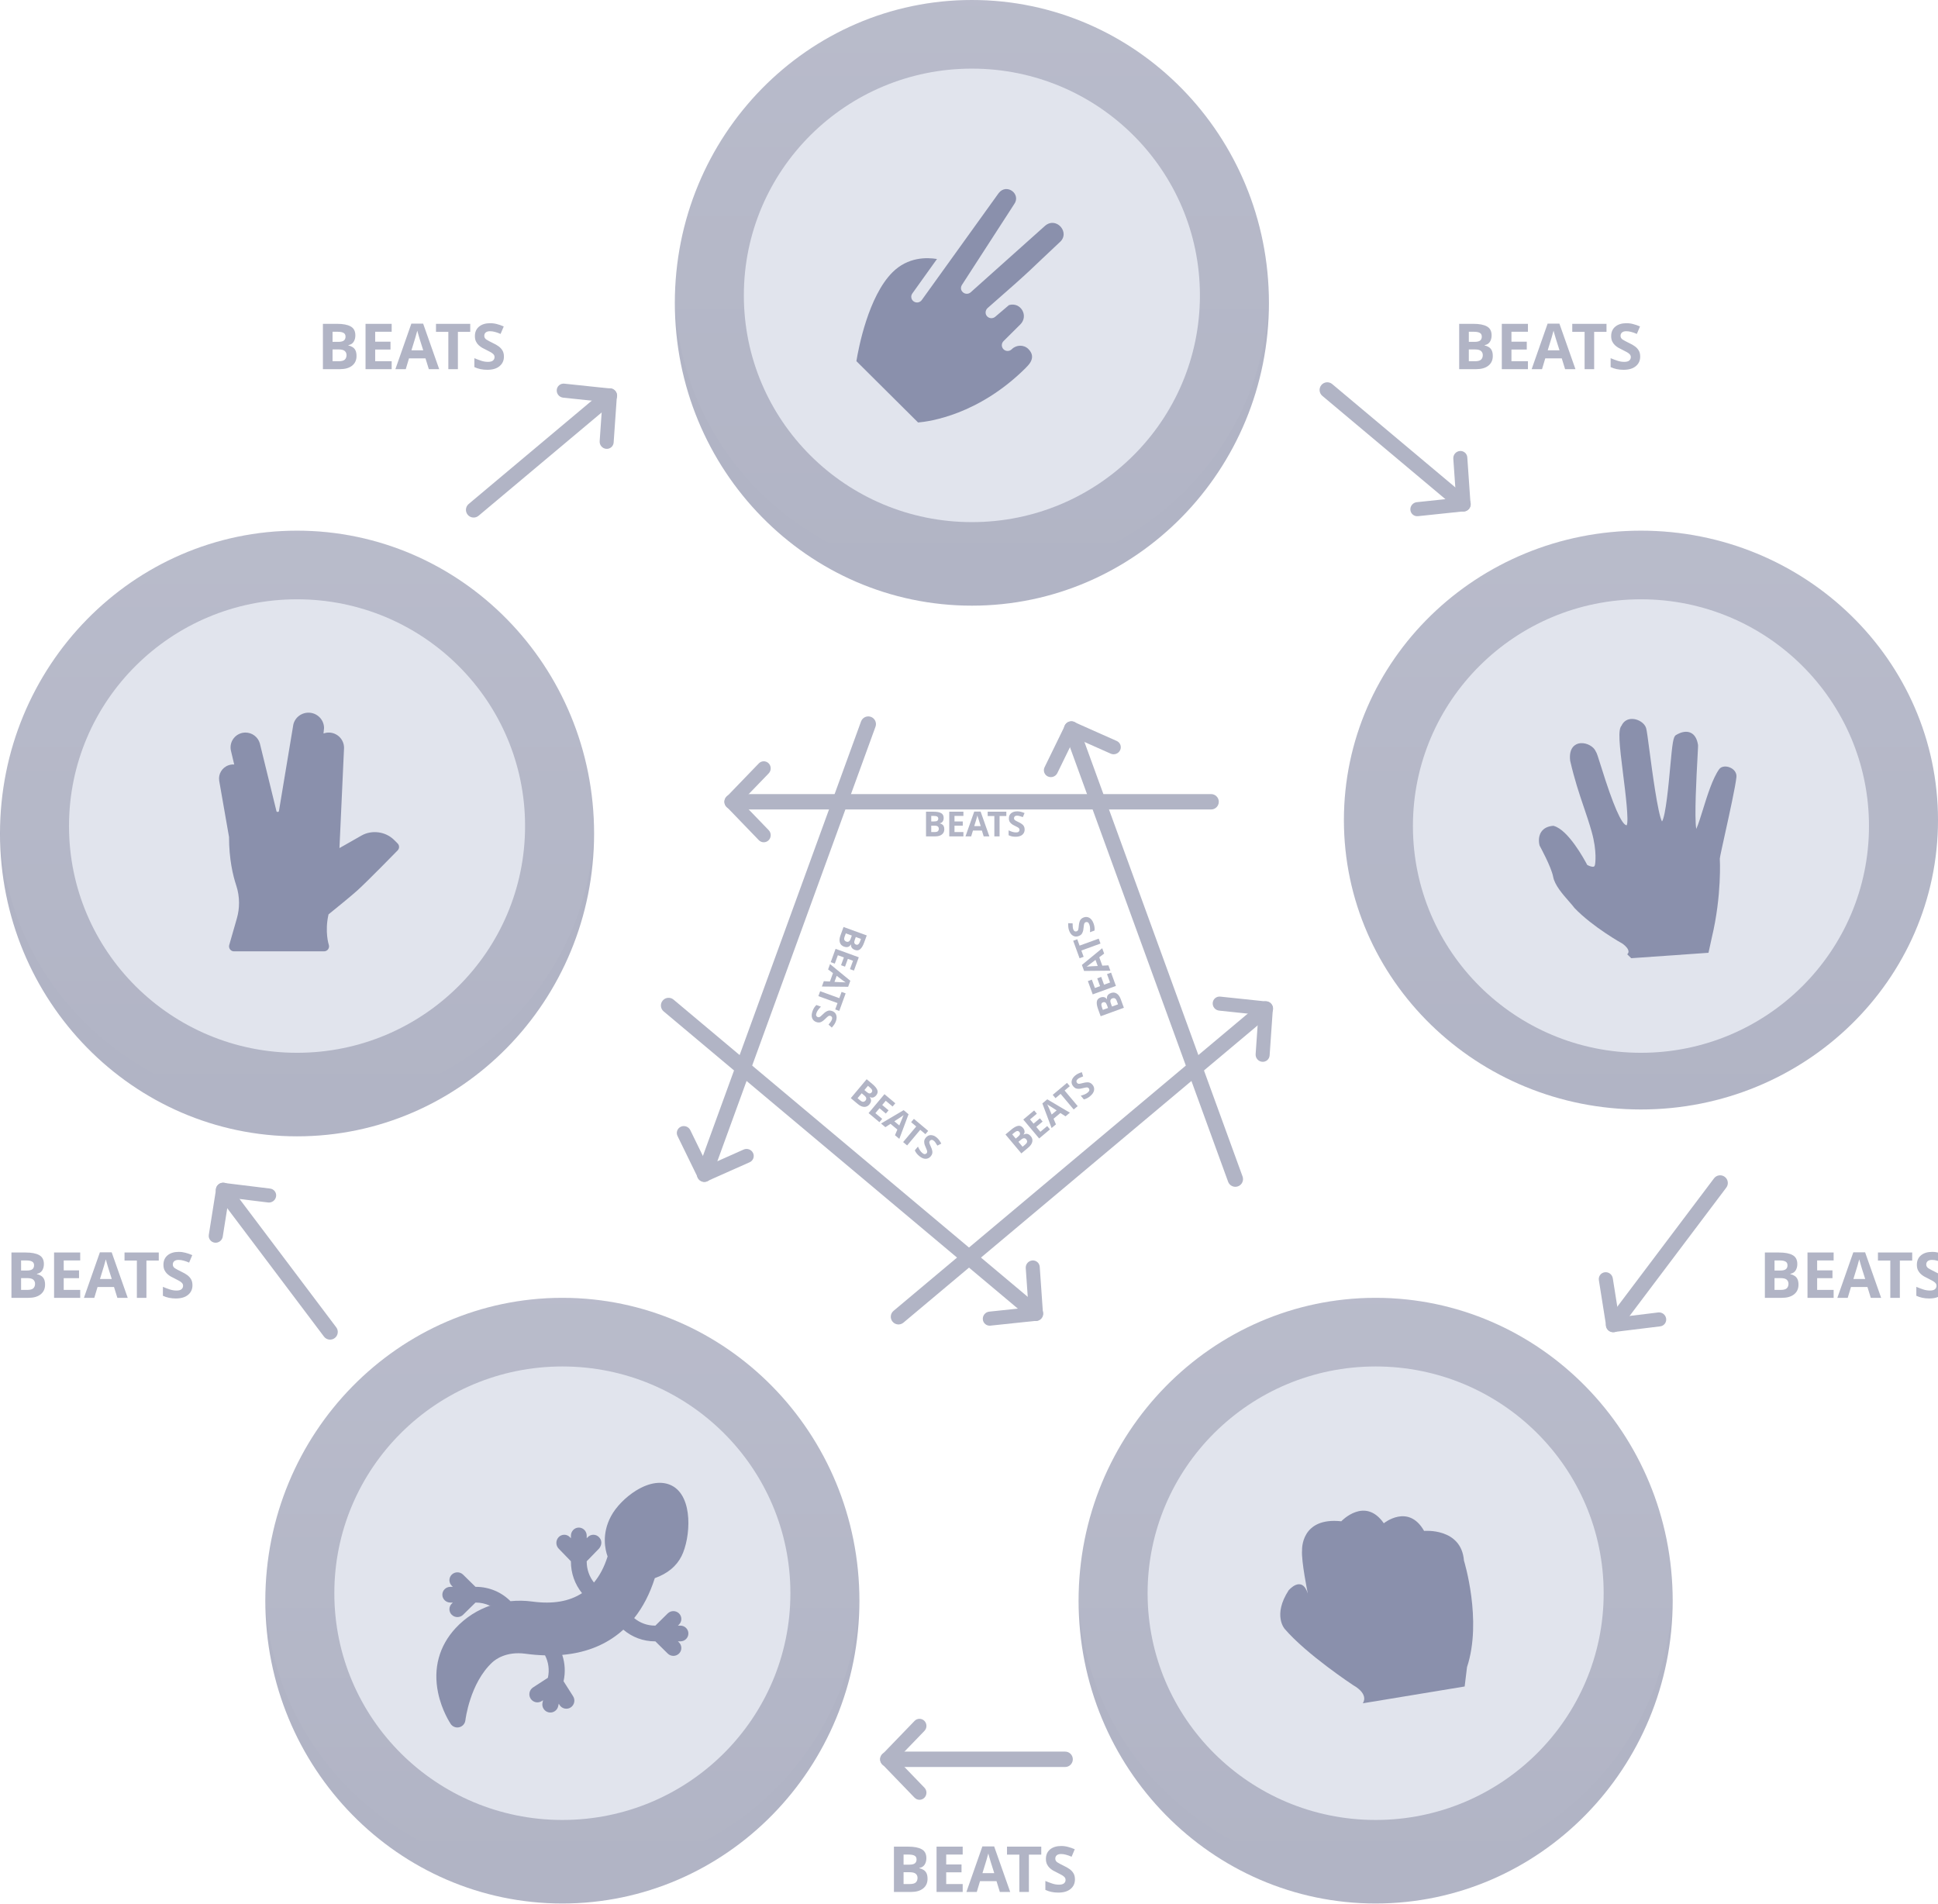
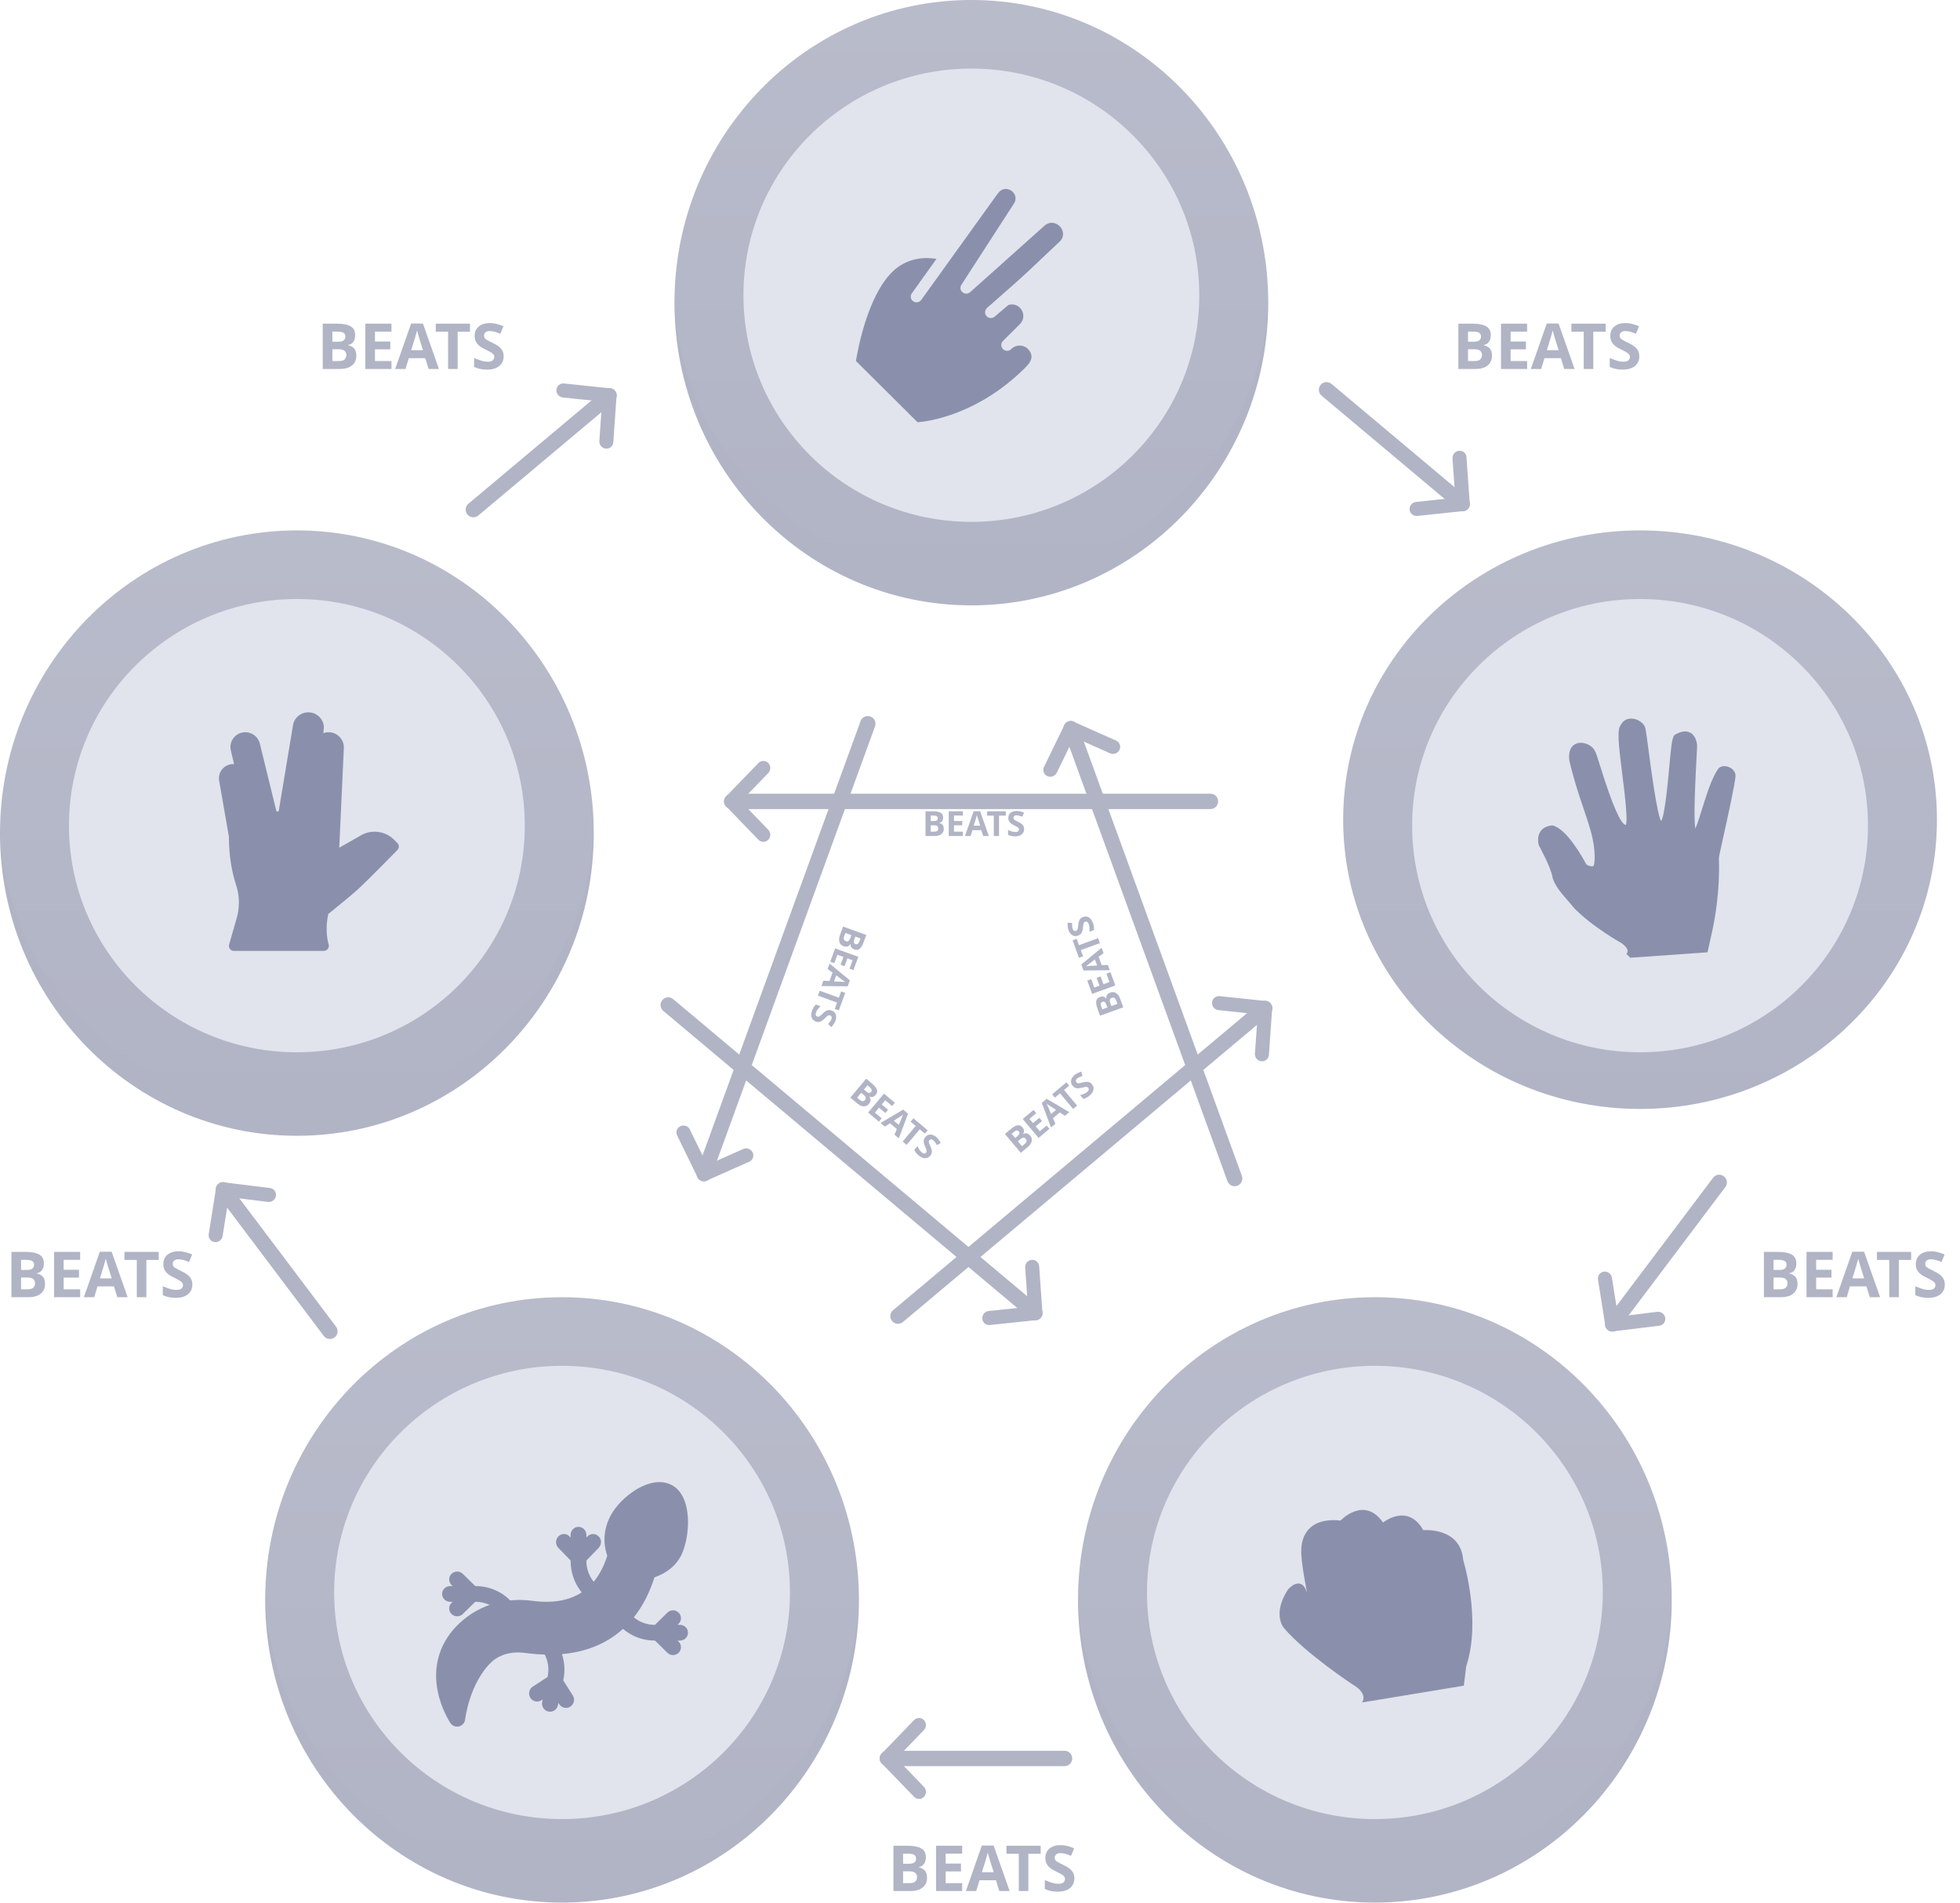
- <svg xmlns="http://www.w3.org/2000/svg" width="336" height="330">
+ <svg xmlns="http://www.w3.org/2000/svg" width="340" height="330">
  <defs>
    <linearGradient id="a" x1="50%" x2="50%" y1="0%" y2="100%">
      <stop offset="0%" stop-color="#FFF" stop-opacity=".097" />
      <stop offset="100%" stop-color="#FFF" stop-opacity="0" />
    </linearGradient>
  </defs>
  <g fill="none" fill-rule="evenodd">
    <g transform="translate(233 92)">
      <ellipse cx="51.5" cy="50.172" fill="#B1B4C5" rx="51.5" ry="50.172" />
      <ellipse cx="51.5" cy="50.172" fill="url(#a)" rx="51.5" ry="50.172" />
      <g transform="translate(11.965 11.897)">
        <ellipse cx="39.535" cy="39.31" fill="#E1E4ED" rx="39.535" ry="39.31" />
        <path fill="#8A90AC" fill-rule="nonzero" d="M54.896 29.133a2.078 2.078 0 00-.874-.14c-.405.028-.732.192-.925.46-1.14 1.595-2.074 4.607-2.827 7.028-.345 1.119-.81 2.616-1.145 3.327-.35-1.991.045-9.287.199-12.096l.002-.046c.107-1.952.121-2.294.098-2.444-.17-1.07-.599-1.774-1.278-2.088-.686-.32-1.577-.178-2.537.399-.481.29-.614 1.288-1.028 5.81l-.001.02c-.228 2.485-.751 8.206-1.395 9.159-.727-1.333-1.728-8.907-2.16-12.185-.301-2.296-.477-3.614-.596-4.012-.249-.834-1.3-1.544-2.34-1.583-.867-.043-1.578.397-1.917 1.162-.635.705-.41 3.045.29 8.586.335 2.637 1.024 8.084.59 8.695-.865-.094-2.35-3.506-4.414-10.144-.58-1.86-.759-2.418-.937-2.663-.35-.853-1.542-1.51-2.61-1.436-.092.006-.18.018-.268.035-.56.11-1.836.625-1.564 2.998.754 3.29 1.573 5.705 2.367 8.05l.016.046c.476 1.404.925 2.731 1.343 4.204.984 3.476.601 5.633.596 5.658-.032.222-.1.357-.204.405a.396.396 0 01-.139.031c-.311.022-.78-.185-1.02-.319-.551-1.051-3.293-6.062-5.778-6.757l-.09-.026-.09.008c-.911.086-1.581.43-1.991 1.023-.649.937-.38 2.13-.315 2.369l.036.086c.02.036 2.013 3.664 2.322 5.352.266 1.447 1.642 3.015 2.748 4.275l.046.051c.36.413.672.769.917 1.099 3.21 3.343 8.287 6.156 8.328 6.179.633.466.985.917 1.023 1.306a.566.566 0 01-.114.41l-.11.116.702.681 13.392-.94.571-2.613c1.766-7.38 1.397-13.672 1.391-13.714.007-.232.502-2.47.9-4.28l.011-.046c.794-3.603 1.78-8.087 1.97-9.793.082-.73-.386-1.399-1.19-1.703z" />
      </g>
    </g>
    <g transform="translate(0 92)">
      <ellipse cx="51.5" cy="52.5" fill="#B1B4C5" rx="51.5" ry="52.5" />
      <ellipse cx="51.5" cy="50.172" fill="url(#a)" rx="51.5" ry="50.172" />
      <g transform="translate(11.965 11.897)">
        <ellipse cx="39.535" cy="39.31" fill="#E1E4ED" rx="39.535" ry="39.31" />
        <path fill="#8A90AC" fill-rule="nonzero" d="M56.968 42.321l-.613-.61c-1.465-1.456-3.86-1.774-5.647-.752l-3.82 2.17.797-17.382a2.654 2.654 0 00-2.659-2.644c-.317 0-.621.056-.904.158l.095-.933c0-1.474-1.211-2.673-2.698-2.673-1.375 0-2.528 1.025-2.674 2.34l-2.45 14.721c-.032.2-.381.18-.418.054l-2.895-11.802a2.598 2.598 0 00-2.487-1.865c-.794 0-1.533.356-2.027.975a2.546 2.546 0 00-.49 2.186l.563 2.376a2.376 2.376 0 00-.949.12 2.445 2.445 0 00-1.652 2.708l1.703 9.739c0 3.842.678 6.685 1.246 8.392.324.974.488 1.999.488 3.045 0 .911-.127 1.818-.38 2.693l-1.32 4.599a.863.863 0 00.833 1.098h15.607a.866.866 0 00.823-1.135c-.009-.022-.734-2.248-.048-5.276.87-.703 3.917-3.166 5.011-4.16 1.809-1.642 6.764-6.716 6.974-6.932a.858.858 0 00-.009-1.21z" />
      </g>
    </g>
    <g transform="translate(117)">
      <ellipse cx="51.5" cy="52.5" fill="#B1B4C5" rx="51.5" ry="52.5" />
      <ellipse cx="51.5" cy="50.172" fill="url(#a)" rx="51.5" ry="50.172" />
      <g transform="translate(11.965 11.897)">
        <ellipse cx="39.535" cy="39.31" fill="#E1E4ED" rx="39.535" ry="39.31" />
        <path fill="#8A90AC" fill-rule="nonzero" d="M29.214 38.974l4.271-5.97c-1.775-.295-5.035-.36-7.705 2.295-4.208 4.184-5.913 13.225-6.268 15.413l10.696 10.636c1.926-.164 10.452-1.296 18.667-9.464.087-.177 2.088-1.647.452-3.274-.78-.776-2.073-.762-2.871.032a1.01 1.01 0 01-1.436.014.996.996 0 01.014-1.428l2.903-2.886c1.476-1.467.085-3.941-1.974-3.347l-2.377 2.023a1.022 1.022 0 01-1.435-.099c-.369-.424-.29-1.067.13-1.429 8.301-7.242 7.09-6.37 12.43-11.347 1.996-1.652-.515-4.575-2.481-2.901L39.31 38.794a1.01 1.01 0 01-1.322-.014c-.427-.367-.437-.895-.158-1.312l9.012-13.931c1.318-1.774-1.275-3.744-2.663-1.956l-13.325 18.53a1.009 1.009 0 01-1.41.246.976.976 0 01-.23-1.383z" />
      </g>
    </g>
    <g transform="translate(187 225)">
      <ellipse cx="51.5" cy="52.5" fill="#B1B4C5" rx="51.5" ry="52.5" />
      <ellipse cx="51.5" cy="50.172" fill="url(#a)" rx="51.5" ry="50.172" />
      <g transform="translate(11.965 11.897)">
        <ellipse cx="39.535" cy="39.31" fill="#E1E4ED" rx="39.535" ry="39.31" />
        <path fill="#8A90AC" fill-rule="nonzero" d="M54.85 33.665c-.455-5.744-6.914-5.157-6.914-5.157-2.726-4.8-6.984-1.323-6.984-1.323-3.272-4.704-7.374-.345-7.374-.345-7.072-.762-6.798 5.013-6.798 5.013-.167 1.836.996 7.515.996 7.515-1.049-3.273-3.325-.556-3.325-.556-2.797 4.312-.691 6.673-.691 6.673 3.785 4.431 11.854 9.75 11.854 9.75 2.92 1.671 1.685 3.161 1.685 3.161l17.67-2.916.407-3.346c2.686-8.114-.525-18.47-.525-18.47z" />
      </g>
    </g>
    <g transform="translate(46 225)">
      <ellipse cx="51.5" cy="52.5" fill="#B1B4C5" rx="51.5" ry="52.5" />
      <ellipse cx="51.5" cy="50.172" fill="url(#a)" rx="51.5" ry="50.172" />
      <g transform="translate(11.965 11.897)">
        <ellipse cx="39.535" cy="39.31" fill="#E1E4ED" rx="39.535" ry="39.31" />
        <path fill="#8A90AC" fill-rule="nonzero" d="M52.31 21.516c2.294-1.419 4.492-1.726 6.19-.865 3.806 1.93 3.255 9.113 1.698 12.226-.88 1.757-2.438 3.04-4.637 3.821-.852 2.695-2.048 5.011-3.575 6.927a5.615 5.615 0 003.607 1.304h.064l2.146-2.116a1.397 1.397 0 011.956 0 1.35 1.35 0 010 1.929l-.19.187H60c.764 0 1.383.61 1.383 1.364 0 .753-.62 1.363-1.383 1.363h-.432l.19.188a1.35 1.35 0 010 1.928c-.27.267-.624.4-.978.4s-.708-.133-.978-.4l-2.146-2.116h-.064a8.404 8.404 0 01-5.487-2.027 15.99 15.99 0 01-.913.77c-2.65 2.07-5.892 3.275-9.68 3.604.478 1.435.571 2.99.244 4.507l-.013.063 1.651 2.598a1.416 1.416 0 01-.418 1.944 1.387 1.387 0 01-1.924-.423l-.146-.23-.093.43a1.396 1.396 0 01-1.656 1.075 1.407 1.407 0 01-1.065-1.674l.093-.43-.228.148c-.647.42-1.508.231-1.924-.423a1.416 1.416 0 01.419-1.944l2.57-1.67.014-.063a5.721 5.721 0 00-.507-3.827 31.796 31.796 0 01-3.407-.283c-3.328-.45-5.215 1.016-5.714 1.476-3.92 3.613-4.679 9.998-4.686 10.062a1.403 1.403 0 01-1.391 1.247 1.4 1.4 0 01-1.158-.615c-.063-.093-1.538-2.295-2.185-5.403-.879-4.22.169-8.093 3.03-11.197a14.707 14.707 0 016.21-3.985l-.292.076a5.682 5.682 0 00-2.397-.53h-.064l-2.154 2.116c-.271.267-.627.4-.982.4s-.71-.133-.982-.4a1.347 1.347 0 010-1.928l.191-.188h-.433c-.767 0-1.389-.61-1.389-1.363 0-.754.622-1.364 1.389-1.364h.433l-.19-.188a1.347 1.347 0 010-1.928 1.406 1.406 0 011.963 0l2.154 2.116h.064c2.345 0 4.568.96 6.152 2.643l-.154-.158a16.297 16.297 0 013.802.067c3.513.475 6.386-.013 8.604-1.456a8.658 8.658 0 01-1.924-5.463v-.065l-2.124-2.19a1.442 1.442 0 010-1.995 1.34 1.34 0 011.936 0l.187.194v-.44c0-.78.613-1.411 1.37-1.411.755 0 1.368.631 1.368 1.41v.441l.188-.194a1.34 1.34 0 011.935 0c.815.84.227 1.762 0 1.996l-2.123 2.189v.065c0 1.332.45 2.606 1.259 3.618 1.002-1.198 1.79-2.703 2.36-4.514-.417-1.153-1.065-3.882.589-6.978.866-1.622 2.531-3.326 4.345-4.448z" />
      </g>
    </g>
    <g fill="#B1B4C5" transform="rotate(-40 152.162 -62.778)">
      <rect width="32.692" height="2.667" y="6.667" rx="1.333" />
      <path d="M27.437 1.343l5.617 5.819c.47.487.466 1.26-.009 1.744a1.187 1.187 0 01-1.7-.009l-5.617-5.819a1.249 1.249 0 01.009-1.744 1.187 1.187 0 011.7.009z" />
      <path d="M25.728 12.922l5.617-5.82a1.187 1.187 0 011.7-.008c.475.483.48 1.257.009 1.744l-5.617 5.82a1.187 1.187 0 01-1.7.008 1.249 1.249 0 01-.009-1.744z" />
    </g>
    <g fill="#B1B4C5" transform="scale(1 -1) rotate(-40 11.858 -344.091)">
      <rect width="32.692" height="2.667" y="6.667" rx="1.333" />
      <path d="M27.437 1.343l5.617 5.819c.47.487.466 1.26-.009 1.744a1.187 1.187 0 01-1.7-.009l-5.617-5.819a1.249 1.249 0 01.009-1.744 1.187 1.187 0 011.7.009z" />
      <path d="M25.728 12.922l5.617-5.82a1.187 1.187 0 011.7-.008c.475.483.48 1.257.009 1.744l-5.617 5.82a1.187 1.187 0 01-1.7.008 1.249 1.249 0 01-.009-1.744z" />
    </g>
    <g fill="#B1B4C5" transform="rotate(127 100.649 180.558)">
      <rect width="32.692" height="2.667" y="6.667" rx="1.333" />
      <path d="M27.437 1.343l5.617 5.819c.47.487.466 1.26-.009 1.744a1.187 1.187 0 01-1.7-.009l-5.617-5.819a1.249 1.249 0 01.009-1.744 1.187 1.187 0 011.7.009z" />
      <path d="M25.728 12.922l5.617-5.82a1.187 1.187 0 011.7-.008c.475.483.48 1.257.009 1.744l-5.617 5.82a1.187 1.187 0 01-1.7.008 1.249 1.249 0 01-.009-1.744z" />
    </g>
    <g fill="#B1B4C5" transform="matrix(-1 0 0 1 186 297)">
      <rect width="32.692" height="2.667" y="6.667" rx="1.333" />
      <path d="M27.437 1.343l5.617 5.819c.47.487.466 1.26-.009 1.744a1.187 1.187 0 01-1.7-.009l-5.617-5.819a1.249 1.249 0 01.009-1.744 1.187 1.187 0 011.7.009z" />
      <path d="M25.728 12.922l5.617-5.82a1.187 1.187 0 011.7-.008c.475.483.48 1.257.009 1.744l-5.617 5.82a1.187 1.187 0 01-1.7.008 1.249 1.249 0 01-.009-1.744z" />
    </g>
    <g fill="#B1B4C5" transform="scale(-1 1) rotate(-53 195.597 178.185)">
      <rect width="32.692" height="2.667" y="6.667" rx="1.333" />
      <path d="M27.437 1.343l5.617 5.819c.47.487.466 1.26-.009 1.744a1.187 1.187 0 01-1.7-.009l-5.617-5.819a1.249 1.249 0 01.009-1.744 1.187 1.187 0 011.7.009z" />
      <path d="M25.728 12.922l5.617-5.82a1.187 1.187 0 011.7-.008c.475.483.48 1.257.009 1.744l-5.617 5.82a1.187 1.187 0 01-1.7.008 1.249 1.249 0 01-.009-1.744z" />
    </g>
    <g fill="#B1B4C5">
      <g transform="matrix(-1 0 0 1 212 131)">
        <rect width="85" height="2.667" x=".692" y="6.667" rx="1.333" />
        <path d="M80.437 1.343l5.617 5.819c.47.487.466 1.26-.009 1.744a1.187 1.187 0 01-1.7-.009l-5.617-5.819a1.249 1.249 0 01.009-1.744 1.187 1.187 0 011.7.009z" />
        <path d="M78.728 12.922l5.617-5.82a1.187 1.187 0 011.7-.008c.475.483.48 1.257.009 1.744l-5.617 5.82a1.187 1.187 0 01-1.7.008 1.249 1.249 0 01-.009-1.744z" />
      </g>
      <text font-family="BarlowSemiCondensed-Bold, Barlow Semi Condensed" font-size="6" font-style="condensed" font-weight="bold" transform="translate(124 131)">
        <tspan x="36" y="14">BEATS</tspan>
      </text>
      <g transform="rotate(40 -169.505 247.617)">
        <rect width="85" height="2.667" x=".692" y="6.667" rx="1.333" />
        <path d="M80.437 1.343l5.617 5.819c.47.487.466 1.26-.009 1.744a1.187 1.187 0 01-1.7-.009l-5.617-5.819a1.249 1.249 0 01.009-1.744 1.187 1.187 0 011.7.009z" />
        <path d="M78.728 12.922l5.617-5.82a1.187 1.187 0 011.7-.008c.475.483.48 1.257.009 1.744l-5.617 5.82a1.187 1.187 0 01-1.7.008 1.249 1.249 0 01-.009-1.744z" />
      </g>
      <text font-family="BarlowSemiCondensed-Bold, Barlow Semi Condensed" font-size="6" font-style="condensed" font-weight="bold" transform="rotate(40 -161.263 250.617)">
        <tspan x="36" y="6">BEATS</tspan>
      </text>
      <g transform="rotate(-40 381.505 -93.07)">
        <rect width="85" height="2.667" x=".692" y="6.667" rx="1.333" />
        <path d="M80.437 1.343l5.617 5.819c.47.487.466 1.26-.009 1.744a1.187 1.187 0 01-1.7-.009l-5.617-5.819a1.249 1.249 0 01.009-1.744 1.187 1.187 0 011.7.009z" />
        <path d="M78.728 12.922l5.617-5.82a1.187 1.187 0 011.7-.008c.475.483.48 1.257.009 1.744l-5.617 5.82a1.187 1.187 0 01-1.7.008 1.249 1.249 0 01-.009-1.744z" />
      </g>
      <text font-family="BarlowSemiCondensed-Bold, Barlow Semi Condensed" font-size="6" font-style="condensed" font-weight="bold" transform="rotate(-40 373.263 -90.07)">
        <tspan x="36" y="6">BEATS</tspan>
      </text>
      <g>
        <g transform="rotate(-110 176.867 31.934)">
          <rect width="85" height="2.667" x=".692" y="6.667" rx="1.333" />
          <path d="M80.437 1.343l5.617 5.819c.47.487.466 1.26-.009 1.744a1.187 1.187 0 01-1.7-.009l-5.617-5.819a1.249 1.249 0 01.009-1.744 1.187 1.187 0 011.7.009z" />
          <path d="M78.728 12.922l5.617-5.82a1.187 1.187 0 011.7-.008c.475.483.48 1.257.009 1.744l-5.617 5.82a1.187 1.187 0 01-1.7.008 1.249 1.249 0 01-.009-1.744z" />
        </g>
        <text font-family="BarlowSemiCondensed-Bold, Barlow Semi Condensed" font-size="6" font-style="condensed" font-weight="bold" transform="rotate(-110 174.766 34.934)">
          <tspan x="36" y="6">BEATS</tspan>
        </text>
      </g>
      <g>
        <g transform="rotate(110 35.133 118.76)">
          <rect width="85" height="2.667" x=".692" y="6.667" rx="1.333" />
          <path d="M80.437 1.343l5.617 5.819c.47.487.466 1.26-.009 1.744a1.187 1.187 0 01-1.7-.009l-5.617-5.819a1.249 1.249 0 01.009-1.744 1.187 1.187 0 011.7.009z" />
          <path d="M78.728 12.922l5.617-5.82a1.187 1.187 0 011.7-.008c.475.483.48 1.257.009 1.744l-5.617 5.82a1.187 1.187 0 01-1.7.008 1.249 1.249 0 01-.009-1.744z" />
        </g>
        <text font-family="BarlowSemiCondensed-Bold, Barlow Semi Condensed" font-size="6" font-style="condensed" font-weight="bold" transform="rotate(110 37.234 121.76)">
          <tspan x="36" y="6">BEATS</tspan>
        </text>
      </g>
    </g>
    <text fill="#B1B4C5" font-family="BarlowSemiCondensed-Bold, Barlow Semi Condensed" font-size="11" font-style="condensed" font-weight="bold">
      <tspan x="252" y="64">BEATS</tspan>
    </text>
    <text fill="#B1B4C5" font-family="BarlowSemiCondensed-Bold, Barlow Semi Condensed" font-size="11" font-style="condensed" font-weight="bold">
      <tspan x="55" y="64">BEATS</tspan>
    </text>
    <text fill="#B1B4C5" font-family="BarlowSemiCondensed-Bold, Barlow Semi Condensed" font-size="11" font-style="condensed" font-weight="bold">
      <tspan x="305" y="225">BEATS</tspan>
    </text>
    <text fill="#B1B4C5" font-family="BarlowSemiCondensed-Bold, Barlow Semi Condensed" font-size="11" font-style="condensed" font-weight="bold">
      <tspan x="1" y="225">BEATS</tspan>
    </text>
    <text fill="#B1B4C5" font-family="BarlowSemiCondensed-Bold, Barlow Semi Condensed" font-size="11" font-style="condensed" font-weight="bold">
      <tspan x="154" y="328">BEATS</tspan>
    </text>
  </g>
</svg>
